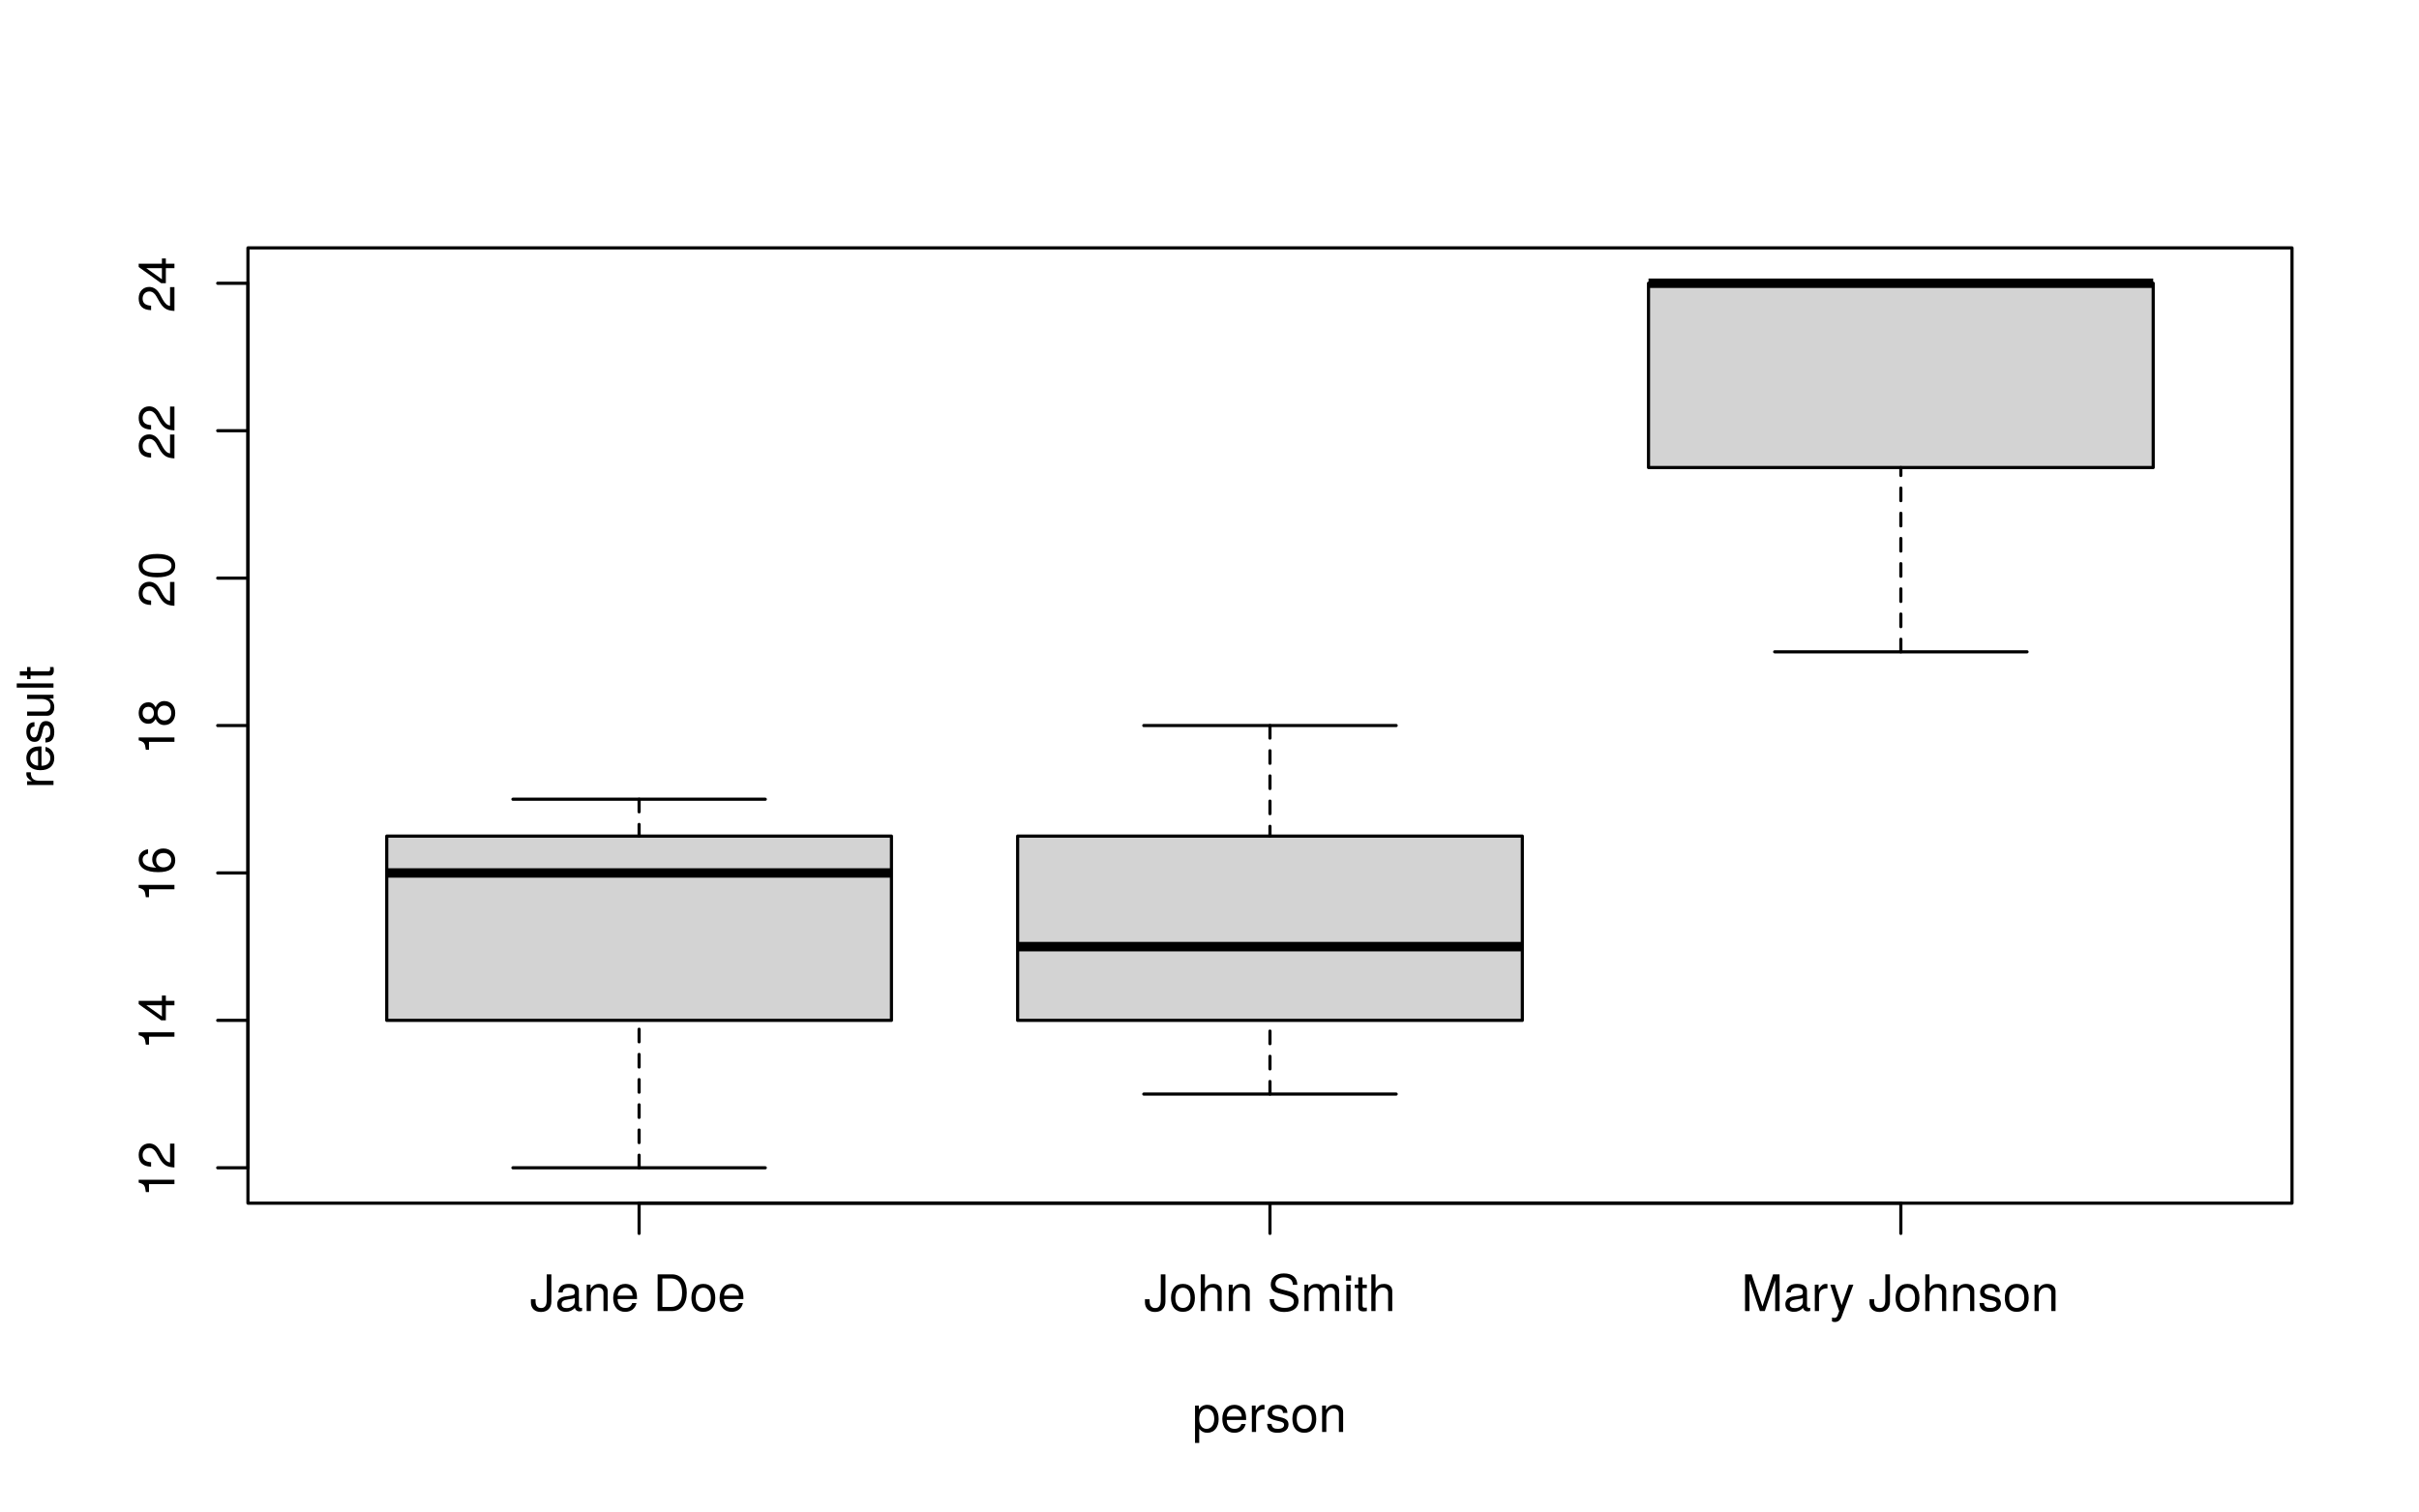
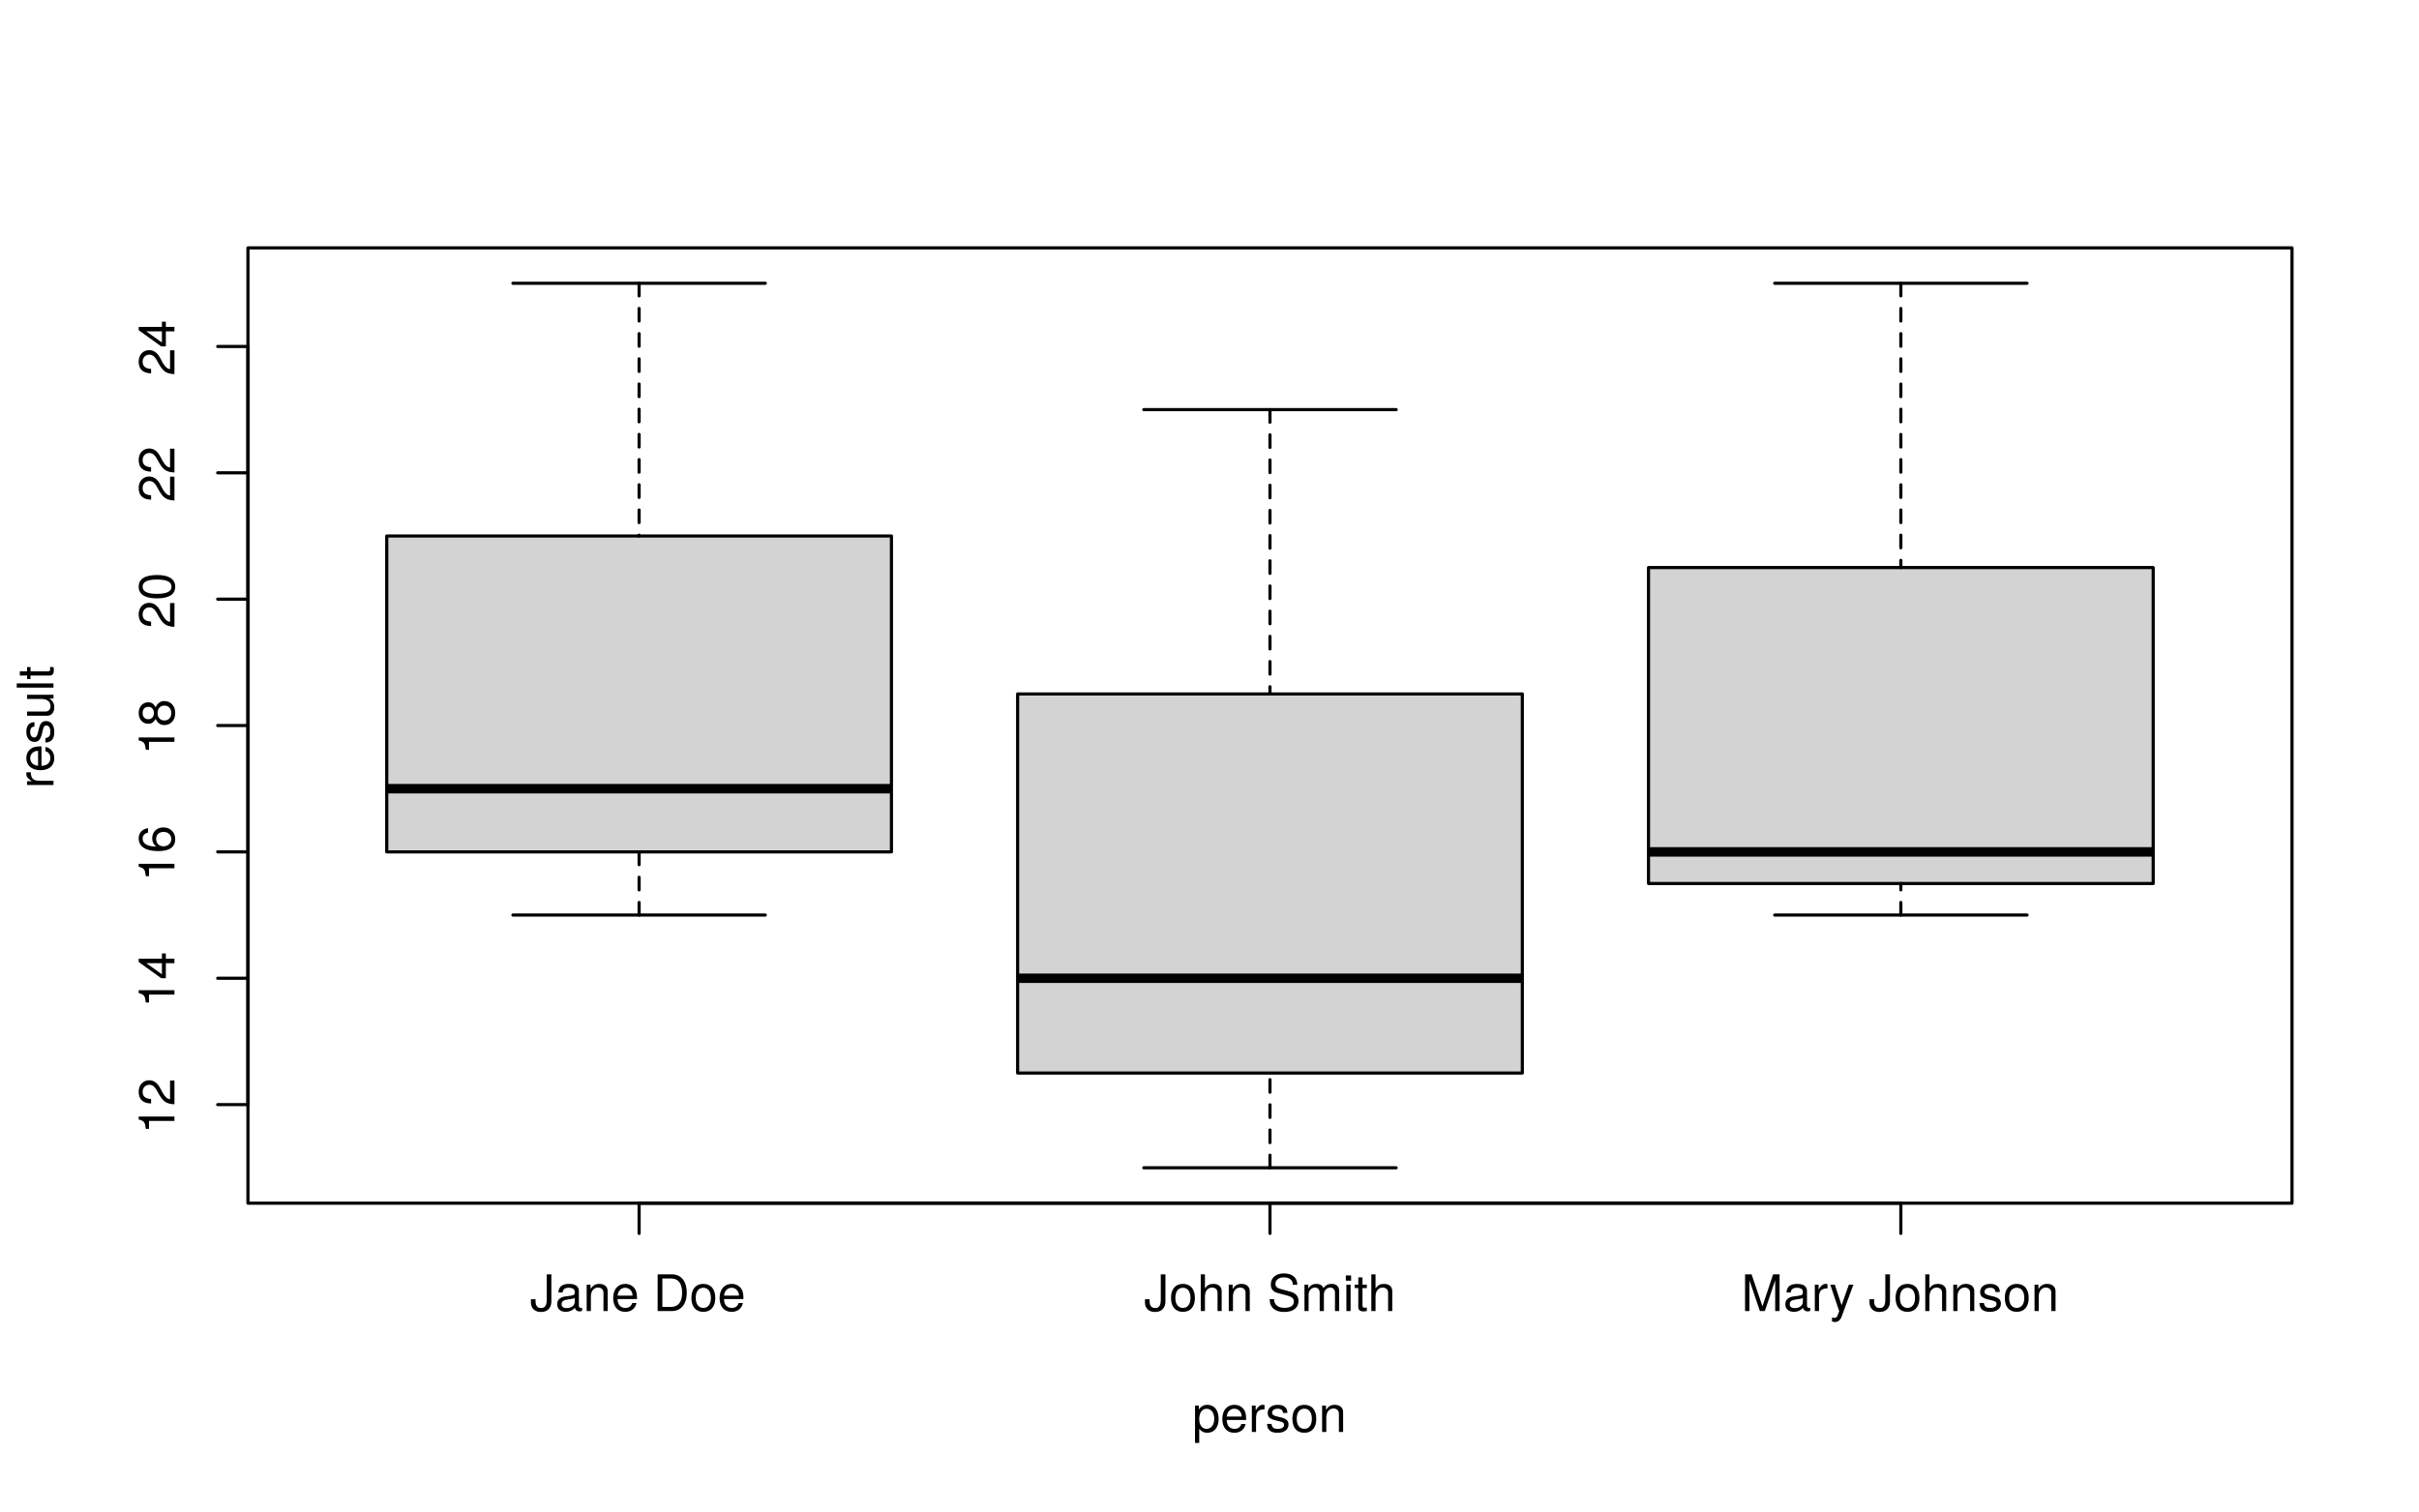
<svg xmlns="http://www.w3.org/2000/svg" xmlns:xlink="http://www.w3.org/1999/xlink" width="576pt" height="360pt" viewBox="0 0 576 360" version="1.1">
  <defs>
    <g>
      <symbol overflow="visible" id="glyph0-0">
        <path style="stroke:none;" d="" />
      </symbol>
      <symbol overflow="visible" id="glyph0-1">
        <path style="stroke:none;" d="M 5.109 -2.25 L 5.109 -8.75 L 4 -8.75 L 4 -2.656 C 4 -1.219 3.5 -0.719 2.656 -0.719 C 1.812 -0.719 1.344 -1.281 1.344 -2.297 L 1.344 -2.812 L 0.234 -2.812 L 0.234 -2.094 C 0.234 -0.688 1.109 0.219 2.641 0.219 C 4.156 0.219 5.109 -0.734 5.109 -2.25 Z M 5.109 -2.25 " />
      </symbol>
      <symbol overflow="visible" id="glyph0-2">
        <path style="stroke:none;" d="M 6.422 -0.031 L 6.422 -0.781 C 6.312 -0.75 6.266 -0.75 6.203 -0.75 C 5.859 -0.75 5.656 -0.938 5.656 -1.25 L 5.656 -4.75 C 5.656 -5.875 4.844 -6.469 3.297 -6.469 C 1.781 -6.469 0.844 -5.875 0.781 -4.422 L 1.781 -4.422 C 1.875 -5.203 2.328 -5.547 3.266 -5.547 C 4.156 -5.547 4.672 -5.203 4.672 -4.609 L 4.672 -4.344 C 4.672 -3.922 4.422 -3.75 3.625 -3.641 C 2.203 -3.469 1.984 -3.422 1.609 -3.266 C 0.875 -2.969 0.5 -2.406 0.5 -1.625 C 0.5 -0.484 1.297 0.188 2.562 0.188 C 3.375 0.188 4.156 -0.156 4.703 -0.75 C 4.812 -0.266 5.25 0.078 5.734 0.078 C 5.938 0.078 6.094 0.062 6.422 -0.031 Z M 4.672 -2.172 C 4.672 -1.266 3.75 -0.703 2.781 -0.703 C 2 -0.703 1.547 -0.969 1.547 -1.656 C 1.547 -2.312 1.984 -2.609 3.062 -2.766 C 4.109 -2.906 4.328 -2.953 4.672 -3.109 Z M 4.672 -2.172 " />
      </symbol>
      <symbol overflow="visible" id="glyph0-3">
        <path style="stroke:none;" d="M 5.844 0 L 5.844 -4.75 C 5.844 -5.797 5.062 -6.469 3.859 -6.469 C 2.922 -6.469 2.312 -6.109 1.766 -5.234 L 1.766 -6.281 L 0.844 -6.281 L 0.844 0 L 1.844 0 L 1.844 -3.469 C 1.844 -4.75 2.531 -5.594 3.547 -5.594 C 4.344 -5.594 4.844 -5.109 4.844 -4.359 L 4.844 0 Z M 5.844 0 " />
      </symbol>
      <symbol overflow="visible" id="glyph0-4">
        <path style="stroke:none;" d="M 6.156 -2.859 C 6.156 -3.766 6.078 -4.344 5.906 -4.812 C 5.5 -5.844 4.531 -6.469 3.359 -6.469 C 1.609 -6.469 0.484 -5.172 0.484 -3.109 C 0.484 -1.047 1.578 0.188 3.344 0.188 C 4.781 0.188 5.766 -0.641 6.031 -1.906 L 5.016 -1.906 C 4.734 -1.078 4.172 -0.75 3.375 -0.75 C 2.328 -0.75 1.547 -1.422 1.531 -2.859 Z M 5.094 -3.75 C 5.094 -3.75 5.094 -3.703 5.078 -3.672 L 1.547 -3.672 C 1.625 -4.781 2.344 -5.547 3.344 -5.547 C 4.328 -5.547 5.094 -4.734 5.094 -3.75 Z M 5.094 -3.75 " />
      </symbol>
      <symbol overflow="visible" id="glyph0-5">
        <path style="stroke:none;" d="" />
      </symbol>
      <symbol overflow="visible" id="glyph0-6">
        <path style="stroke:none;" d="M 8 -4.375 C 8 -7.094 6.656 -8.75 4.438 -8.75 L 1.062 -8.75 L 1.062 0 L 4.438 0 C 6.641 0 8 -1.656 8 -4.375 Z M 6.891 -4.375 C 6.891 -2.156 5.969 -0.984 4.25 -0.984 L 2.188 -0.984 L 2.188 -7.766 L 4.25 -7.766 C 5.969 -7.766 6.891 -6.594 6.891 -4.375 Z M 6.891 -4.375 " />
      </symbol>
      <symbol overflow="visible" id="glyph0-7">
        <path style="stroke:none;" d="M 6.125 -3.094 C 6.125 -5.266 5.078 -6.469 3.266 -6.469 C 1.5 -6.469 0.438 -5.25 0.438 -3.141 C 0.438 -1.031 1.484 0.188 3.281 0.188 C 5.047 0.188 6.125 -1.031 6.125 -3.094 Z M 5.078 -3.109 C 5.078 -1.625 4.375 -0.75 3.281 -0.75 C 2.156 -0.75 1.469 -1.625 1.469 -3.141 C 1.469 -4.656 2.156 -5.547 3.281 -5.547 C 4.406 -5.547 5.078 -4.672 5.078 -3.109 Z M 5.078 -3.109 " />
      </symbol>
      <symbol overflow="visible" id="glyph0-8">
        <path style="stroke:none;" d="M 5.828 0 L 5.828 -4.75 C 5.828 -5.812 5.078 -6.469 3.859 -6.469 C 2.969 -6.469 2.422 -6.188 1.844 -5.422 L 1.844 -8.75 L 0.844 -8.75 L 0.844 0 L 1.844 0 L 1.844 -3.469 C 1.844 -4.75 2.516 -5.594 3.547 -5.594 C 4.25 -5.594 4.844 -5.188 4.844 -4.359 L 4.844 0 Z M 5.828 0 " />
      </symbol>
      <symbol overflow="visible" id="glyph0-9">
        <path style="stroke:none;" d="M 7.453 -2.406 C 7.453 -3.484 6.781 -4.266 5.594 -4.594 L 3.391 -5.188 C 2.344 -5.453 1.953 -5.812 1.953 -6.484 C 1.953 -7.375 2.734 -8.031 3.906 -8.031 C 5.297 -8.031 6.094 -7.391 6.094 -6.25 L 7.156 -6.25 C 7.156 -7.969 5.969 -8.969 3.953 -8.969 C 2.031 -8.969 0.844 -7.906 0.844 -6.328 C 0.844 -5.25 1.406 -4.578 2.562 -4.281 L 4.734 -3.703 C 5.828 -3.422 6.344 -2.969 6.344 -2.297 C 6.344 -1.328 5.609 -0.766 4.109 -0.766 C 2.453 -0.766 1.625 -1.594 1.625 -2.844 L 0.578 -2.844 C 0.578 -0.781 1.969 0.219 4.031 0.219 C 6.25 0.219 7.453 -0.844 7.453 -2.406 Z M 7.453 -2.406 " />
      </symbol>
      <symbol overflow="visible" id="glyph0-10">
        <path style="stroke:none;" d="M 9.125 0 L 9.125 -4.719 C 9.125 -5.844 8.5 -6.469 7.312 -6.469 C 6.484 -6.469 5.969 -6.219 5.391 -5.516 C 5.016 -6.188 4.516 -6.469 3.703 -6.469 C 2.859 -6.469 2.297 -6.156 1.766 -5.406 L 1.766 -6.281 L 0.859 -6.281 L 0.859 0 L 1.844 0 L 1.844 -3.953 C 1.844 -4.859 2.516 -5.594 3.328 -5.594 C 4.062 -5.594 4.484 -5.141 4.484 -4.328 L 4.484 0 L 5.484 0 L 5.484 -3.953 C 5.484 -4.859 6.156 -5.594 6.969 -5.594 C 7.703 -5.594 8.125 -5.125 8.125 -4.328 L 8.125 0 Z M 9.125 0 " />
      </symbol>
      <symbol overflow="visible" id="glyph0-11">
        <path style="stroke:none;" d="M 1.844 0 L 1.844 -6.281 L 0.844 -6.281 L 0.844 0 Z M 1.969 -7.234 L 1.969 -8.484 L 0.719 -8.484 L 0.719 -7.234 Z M 1.969 -7.234 " />
      </symbol>
      <symbol overflow="visible" id="glyph0-12">
        <path style="stroke:none;" d="M 3.047 0 L 3.047 -0.844 C 2.922 -0.797 2.766 -0.797 2.562 -0.797 C 2.141 -0.797 2.016 -0.906 2.016 -1.359 L 2.016 -5.469 L 3.047 -5.469 L 3.047 -6.281 L 2.016 -6.281 L 2.016 -8.016 L 1.016 -8.016 L 1.016 -6.281 L 0.172 -6.281 L 0.172 -5.469 L 1.016 -5.469 L 1.016 -0.906 C 1.016 -0.281 1.453 0.078 2.234 0.078 C 2.469 0.078 2.719 0.062 3.047 0 Z M 3.047 0 " />
      </symbol>
      <symbol overflow="visible" id="glyph0-13">
        <path style="stroke:none;" d="M 9.125 0 L 9.125 -8.75 L 7.578 -8.75 L 5.047 -1.125 L 2.453 -8.75 L 0.906 -8.75 L 0.906 0 L 1.953 0 L 1.953 -7.328 L 4.438 0 L 5.609 0 L 8.078 -7.328 L 8.078 0 Z M 9.125 0 " />
      </symbol>
      <symbol overflow="visible" id="glyph0-14">
        <path style="stroke:none;" d="M 3.859 -5.406 L 3.859 -6.438 C 3.688 -6.453 3.594 -6.469 3.469 -6.469 C 2.812 -6.469 2.328 -6.078 1.75 -5.141 L 1.75 -6.281 L 0.844 -6.281 L 0.844 0 L 1.844 0 L 1.844 -3.266 C 1.844 -4.688 2.297 -5.391 3.859 -5.406 Z M 3.859 -5.406 " />
      </symbol>
      <symbol overflow="visible" id="glyph0-15">
        <path style="stroke:none;" d="M 5.734 -6.281 L 4.656 -6.281 L 2.922 -1.391 L 1.312 -6.281 L 0.234 -6.281 L 2.359 0.031 L 1.984 1.016 C 1.812 1.469 1.609 1.625 1.172 1.625 C 1.031 1.625 0.859 1.609 0.641 1.562 L 0.641 2.453 C 0.859 2.562 1.062 2.609 1.312 2.609 C 2.031 2.609 2.609 2.219 2.938 1.312 Z M 5.734 -6.281 " />
      </symbol>
      <symbol overflow="visible" id="glyph0-16">
        <path style="stroke:none;" d="M 5.516 -1.766 C 5.516 -2.703 4.984 -3.172 3.734 -3.469 L 2.766 -3.703 C 1.953 -3.891 1.609 -4.156 1.609 -4.594 C 1.609 -5.172 2.125 -5.547 2.938 -5.547 C 3.75 -5.547 4.172 -5.203 4.203 -4.531 L 5.25 -4.531 C 5.25 -5.766 4.422 -6.469 2.969 -6.469 C 1.516 -6.469 0.562 -5.719 0.562 -4.547 C 0.562 -3.562 1.062 -3.094 2.562 -2.734 L 3.484 -2.516 C 4.188 -2.344 4.469 -2.141 4.469 -1.688 C 4.469 -1.094 3.875 -0.75 3 -0.75 C 2.094 -0.75 1.594 -0.953 1.469 -1.922 L 0.406 -1.922 C 0.453 -0.469 1.266 0.188 2.922 0.188 C 4.5 0.188 5.516 -0.547 5.516 -1.766 Z M 5.516 -1.766 " />
      </symbol>
      <symbol overflow="visible" id="glyph0-17">
        <path style="stroke:none;" d="M 6.281 -3.078 C 6.281 -5.203 5.25 -6.469 3.578 -6.469 C 2.719 -6.469 2.047 -6.078 1.578 -5.344 L 1.578 -6.281 L 0.656 -6.281 L 0.656 2.609 L 1.656 2.609 L 1.656 -0.75 C 2.188 -0.109 2.766 0.188 3.594 0.188 C 5.203 0.188 6.281 -1.078 6.281 -3.078 Z M 5.234 -3.109 C 5.234 -1.688 4.5 -0.75 3.406 -0.75 C 2.359 -0.75 1.656 -1.625 1.656 -3.094 C 1.656 -4.578 2.359 -5.531 3.406 -5.531 C 4.516 -5.531 5.234 -4.609 5.234 -3.109 Z M 5.234 -3.109 " />
      </symbol>
      <symbol overflow="visible" id="glyph1-0">
        <path style="stroke:none;" d="" />
      </symbol>
      <symbol overflow="visible" id="glyph1-1">
        <path style="stroke:none;" d="M 0 -4.156 L -8.516 -4.156 L -8.516 -3.469 C -7.203 -3.094 -7.016 -2.859 -6.812 -1.219 L -6.062 -1.219 L -6.062 -3.109 L 0 -3.109 Z M 0 -4.156 " />
      </symbol>
      <symbol overflow="visible" id="glyph1-2">
        <path style="stroke:none;" d="M -6.016 -6.125 C -7.453 -6.125 -8.516 -5.016 -8.516 -3.406 C -8.516 -1.672 -7.625 -0.656 -5.562 -0.594 L -5.562 -1.656 C -6.984 -1.734 -7.578 -2.328 -7.578 -3.375 C -7.578 -4.328 -6.906 -5.047 -5.984 -5.047 C -5.312 -5.047 -4.734 -4.656 -4.312 -3.906 L -3.688 -2.797 C -2.672 -1.016 -1.875 -0.5 0 -0.406 L 0 -6.078 L -1.047 -6.078 L -1.047 -1.594 C -1.734 -1.703 -2.188 -2.094 -2.797 -3.125 L -3.438 -4.328 C -4.078 -5.516 -4.969 -6.125 -6.016 -6.125 Z M -6.016 -6.125 " />
      </symbol>
      <symbol overflow="visible" id="glyph1-3">
        <path style="stroke:none;" d="M -2.047 -6.234 L -2.984 -6.234 L -2.984 -4.984 L -8.516 -4.984 L -8.516 -4.203 L -3.156 -0.344 L -2.047 -0.344 L -2.047 -3.922 L 0 -3.922 L 0 -4.984 L -2.047 -4.984 Z M -2.984 -3.922 L -2.984 -1.266 L -6.703 -3.922 Z M -2.984 -3.922 " />
      </symbol>
      <symbol overflow="visible" id="glyph1-4">
        <path style="stroke:none;" d="M -2.641 -6.156 C -4.219 -6.156 -5.297 -5.078 -5.297 -3.547 C -5.297 -2.719 -4.969 -2.047 -4.344 -1.594 C -6.422 -1.609 -7.578 -2.281 -7.578 -3.484 C -7.578 -4.234 -7.109 -4.75 -6.281 -4.922 L -6.281 -5.969 C -7.688 -5.766 -8.516 -4.859 -8.516 -3.562 C -8.516 -1.578 -6.844 -0.516 -3.875 -0.516 C -1.219 -0.516 0.188 -1.422 0.188 -3.375 C 0.188 -4.984 -0.969 -6.156 -2.641 -6.156 Z M -2.562 -5.078 C -1.484 -5.078 -0.75 -4.359 -0.75 -3.391 C -0.75 -2.406 -1.531 -1.656 -2.609 -1.656 C -3.672 -1.656 -4.359 -2.375 -4.359 -3.422 C -4.359 -4.438 -3.703 -5.078 -2.562 -5.078 Z M -2.562 -5.078 " />
      </symbol>
      <symbol overflow="visible" id="glyph1-5">
        <path style="stroke:none;" d="M -2.406 -6.156 C -3.344 -6.156 -4.016 -5.672 -4.469 -4.688 C -5 -5.562 -5.438 -5.859 -6.234 -5.859 C -7.578 -5.859 -8.516 -4.812 -8.516 -3.297 C -8.516 -1.797 -7.578 -0.75 -6.234 -0.75 C -5.453 -0.75 -5.016 -1.031 -4.469 -1.891 C -4.016 -0.922 -3.344 -0.438 -2.406 -0.438 C -0.859 -0.438 0.188 -1.625 0.188 -3.297 C 0.188 -4.984 -0.859 -6.156 -2.406 -6.156 Z M -6.219 -4.781 C -5.422 -4.781 -4.891 -4.188 -4.891 -3.297 C -4.891 -2.406 -5.422 -1.828 -6.234 -1.828 C -7.047 -1.828 -7.578 -2.406 -7.578 -3.297 C -7.578 -4.203 -7.047 -4.781 -6.219 -4.781 Z M -2.391 -5.078 C -1.375 -5.078 -0.75 -4.359 -0.75 -3.281 C -0.75 -2.25 -1.391 -1.531 -2.391 -1.531 C -3.391 -1.531 -4.016 -2.25 -4.016 -3.297 C -4.016 -4.359 -3.391 -5.078 -2.391 -5.078 Z M -2.391 -5.078 " />
      </symbol>
      <symbol overflow="visible" id="glyph1-6">
        <path style="stroke:none;" d="M -4.094 -6.078 C -7.047 -6.078 -8.516 -5.141 -8.516 -3.297 C -8.516 -1.469 -7.016 -0.516 -4.156 -0.516 C -1.297 -0.516 0.188 -1.469 0.188 -3.297 C 0.188 -5.094 -1.297 -6.078 -4.094 -6.078 Z M -4.188 -5 C -1.781 -5 -0.703 -4.453 -0.703 -3.281 C -0.703 -2.156 -1.828 -1.594 -4.156 -1.594 C -6.484 -1.594 -7.578 -2.156 -7.578 -3.297 C -7.578 -4.438 -6.469 -5 -4.188 -5 Z M -4.188 -5 " />
      </symbol>
      <symbol overflow="visible" id="glyph1-7">
        <path style="stroke:none;" d="M -5.406 -3.859 L -6.438 -3.859 C -6.453 -3.688 -6.469 -3.594 -6.469 -3.469 C -6.469 -2.812 -6.078 -2.328 -5.141 -1.75 L -6.281 -1.75 L -6.281 -0.844 L 0 -0.844 L 0 -1.844 L -3.266 -1.844 C -4.688 -1.844 -5.391 -2.297 -5.406 -3.859 Z M -5.406 -3.859 " />
      </symbol>
      <symbol overflow="visible" id="glyph1-8">
        <path style="stroke:none;" d="M -2.859 -6.156 C -3.766 -6.156 -4.344 -6.078 -4.812 -5.906 C -5.844 -5.5 -6.469 -4.531 -6.469 -3.359 C -6.469 -1.609 -5.172 -0.484 -3.109 -0.484 C -1.047 -0.484 0.188 -1.578 0.188 -3.344 C 0.188 -4.781 -0.641 -5.766 -1.906 -6.031 L -1.906 -5.016 C -1.078 -4.734 -0.75 -4.172 -0.75 -3.375 C -0.75 -2.328 -1.422 -1.547 -2.859 -1.531 Z M -3.75 -5.094 C -3.75 -5.094 -3.703 -5.094 -3.672 -5.078 L -3.672 -1.547 C -4.781 -1.625 -5.547 -2.344 -5.547 -3.344 C -5.547 -4.328 -4.734 -5.094 -3.75 -5.094 Z M -3.75 -5.094 " />
      </symbol>
      <symbol overflow="visible" id="glyph1-9">
        <path style="stroke:none;" d="M -1.766 -5.516 C -2.703 -5.516 -3.172 -4.984 -3.469 -3.734 L -3.703 -2.766 C -3.891 -1.953 -4.156 -1.609 -4.594 -1.609 C -5.172 -1.609 -5.547 -2.125 -5.547 -2.938 C -5.547 -3.75 -5.203 -4.172 -4.531 -4.203 L -4.531 -5.25 C -5.766 -5.25 -6.469 -4.422 -6.469 -2.969 C -6.469 -1.516 -5.719 -0.562 -4.547 -0.562 C -3.562 -0.562 -3.094 -1.062 -2.734 -2.562 L -2.516 -3.484 C -2.344 -4.188 -2.141 -4.469 -1.688 -4.469 C -1.094 -4.469 -0.75 -3.875 -0.75 -3 C -0.75 -2.094 -0.953 -1.594 -1.922 -1.469 L -1.922 -0.406 C -0.469 -0.453 0.188 -1.266 0.188 -2.922 C 0.188 -4.5 -0.547 -5.516 -1.766 -5.516 Z M -1.766 -5.516 " />
      </symbol>
      <symbol overflow="visible" id="glyph1-10">
        <path style="stroke:none;" d="M 0 -5.781 L -6.281 -5.781 L -6.281 -4.781 L -2.812 -4.781 C -1.531 -4.781 -0.703 -4.109 -0.703 -3.078 C -0.703 -2.281 -1.172 -1.781 -1.938 -1.781 L -6.281 -1.781 L -6.281 -0.781 L -1.531 -0.781 C -0.484 -0.781 0.188 -1.562 0.188 -2.781 C 0.188 -3.703 -0.141 -4.297 -0.969 -4.891 L 0 -4.891 Z M 0 -5.781 " />
      </symbol>
      <symbol overflow="visible" id="glyph1-11">
        <path style="stroke:none;" d="M 0 -1.812 L -8.75 -1.812 L -8.75 -0.812 L 0 -0.812 Z M 0 -1.812 " />
      </symbol>
      <symbol overflow="visible" id="glyph1-12">
        <path style="stroke:none;" d="M 0 -3.047 L -0.844 -3.047 C -0.797 -2.922 -0.797 -2.766 -0.797 -2.562 C -0.797 -2.141 -0.906 -2.016 -1.359 -2.016 L -5.469 -2.016 L -5.469 -3.047 L -6.281 -3.047 L -6.281 -2.016 L -8.016 -2.016 L -8.016 -1.016 L -6.281 -1.016 L -6.281 -0.172 L -5.469 -0.172 L -5.469 -1.016 L -0.906 -1.016 C -0.281 -1.016 0.078 -1.453 0.078 -2.234 C 0.078 -2.469 0.062 -2.719 0 -3.047 Z M 0 -3.047 " />
      </symbol>
    </g>
  </defs>
-   <g id="surface86">
+   <g id="surface91">
    <rect x="0" y="0" width="576" height="360" style="fill:rgb(100%,100%,100%);fill-opacity:1;stroke:none;" />
-     <path style=" stroke:none;fill-rule:nonzero;fill:rgb(82.745%,82.745%,82.745%);fill-opacity:1;" d="M 92.09 243.023 L 212.266 243.023 L 212.266 199.133 L 92.09 199.133 Z M 92.09 243.023 " />
-     <path style="fill:none;stroke-width:2.25;stroke-linecap:butt;stroke-linejoin:round;stroke:rgb(0%,0%,0%);stroke-opacity:1;stroke-miterlimit:10;" d="M 92.09 207.91 L 212.266 207.91 " />
-     <path style="fill:none;stroke-width:0.75;stroke-linecap:round;stroke-linejoin:round;stroke:rgb(0%,0%,0%);stroke-opacity:1;stroke-dasharray:3,3;stroke-miterlimit:10;" d="M 152.18 278.133 L 152.18 243.023 " />
-     <path style="fill:none;stroke-width:0.75;stroke-linecap:round;stroke-linejoin:round;stroke:rgb(0%,0%,0%);stroke-opacity:1;stroke-dasharray:3,3;stroke-miterlimit:10;" d="M 152.18 190.355 L 152.18 199.133 " />
-     <path style="fill:none;stroke-width:0.75;stroke-linecap:round;stroke-linejoin:round;stroke:rgb(0%,0%,0%);stroke-opacity:1;stroke-miterlimit:10;" d="M 122.133 278.133 L 182.223 278.133 " />
-     <path style="fill:none;stroke-width:0.75;stroke-linecap:round;stroke-linejoin:round;stroke:rgb(0%,0%,0%);stroke-opacity:1;stroke-miterlimit:10;" d="M 122.133 190.355 L 182.223 190.355 " />
-     <path style="fill:none;stroke-width:0.75;stroke-linecap:round;stroke-linejoin:round;stroke:rgb(0%,0%,0%);stroke-opacity:1;stroke-miterlimit:10;" d="M 92.09 243.023 L 212.266 243.023 L 212.266 199.133 L 92.09 199.133 Z M 92.09 243.023 " />
-     <path style=" stroke:none;fill-rule:nonzero;fill:rgb(82.745%,82.745%,82.745%);fill-opacity:1;" d="M 242.312 243.023 L 362.488 243.023 L 362.488 199.133 L 242.312 199.133 Z M 242.312 243.023 " />
-     <path style="fill:none;stroke-width:2.25;stroke-linecap:butt;stroke-linejoin:round;stroke:rgb(0%,0%,0%);stroke-opacity:1;stroke-miterlimit:10;" d="M 242.312 225.465 L 362.488 225.465 " />
-     <path style="fill:none;stroke-width:0.75;stroke-linecap:round;stroke-linejoin:round;stroke:rgb(0%,0%,0%);stroke-opacity:1;stroke-dasharray:3,3;stroke-miterlimit:10;" d="M 302.398 260.578 L 302.398 243.023 " />
-     <path style="fill:none;stroke-width:0.75;stroke-linecap:round;stroke-linejoin:round;stroke:rgb(0%,0%,0%);stroke-opacity:1;stroke-dasharray:3,3;stroke-miterlimit:10;" d="M 302.398 172.801 L 302.398 199.133 " />
-     <path style="fill:none;stroke-width:0.75;stroke-linecap:round;stroke-linejoin:round;stroke:rgb(0%,0%,0%);stroke-opacity:1;stroke-miterlimit:10;" d="M 272.355 260.578 L 332.445 260.578 " />
-     <path style="fill:none;stroke-width:0.75;stroke-linecap:round;stroke-linejoin:round;stroke:rgb(0%,0%,0%);stroke-opacity:1;stroke-miterlimit:10;" d="M 272.355 172.801 L 332.445 172.801 " />
-     <path style="fill:none;stroke-width:0.75;stroke-linecap:round;stroke-linejoin:round;stroke:rgb(0%,0%,0%);stroke-opacity:1;stroke-miterlimit:10;" d="M 242.312 243.023 L 362.488 243.023 L 362.488 199.133 L 242.312 199.133 Z M 242.312 243.023 " />
-     <path style=" stroke:none;fill-rule:nonzero;fill:rgb(82.745%,82.745%,82.745%);fill-opacity:1;" d="M 392.535 111.355 L 512.711 111.355 L 512.711 67.465 L 392.535 67.465 Z M 392.535 111.355 " />
-     <path style="fill:none;stroke-width:2.25;stroke-linecap:butt;stroke-linejoin:round;stroke:rgb(0%,0%,0%);stroke-opacity:1;stroke-miterlimit:10;" d="M 392.535 67.465 L 512.711 67.465 " />
-     <path style="fill:none;stroke-width:0.75;stroke-linecap:round;stroke-linejoin:round;stroke:rgb(0%,0%,0%);stroke-opacity:1;stroke-dasharray:3,3;stroke-miterlimit:10;" d="M 452.621 155.246 L 452.621 111.355 " />
-     <path style="fill:none;stroke-width:0.75;stroke-linecap:round;stroke-linejoin:round;stroke:rgb(0%,0%,0%);stroke-opacity:1;stroke-dasharray:3,3;stroke-miterlimit:10;" d="M 452.621 67.465 L 452.621 67.465 " />
-     <path style="fill:none;stroke-width:0.75;stroke-linecap:round;stroke-linejoin:round;stroke:rgb(0%,0%,0%);stroke-opacity:1;stroke-miterlimit:10;" d="M 422.578 155.246 L 482.668 155.246 " />
+     <path style=" stroke:none;fill-rule:nonzero;fill:rgb(82.745%,82.745%,82.745%);fill-opacity:1;" d="M 92.09 202.895 L 212.266 202.895 L 212.266 127.656 L 92.09 127.656 Z M 92.09 202.895 " />
+     <path style="fill:none;stroke-width:2.25;stroke-linecap:butt;stroke-linejoin:round;stroke:rgb(0%,0%,0%);stroke-opacity:1;stroke-miterlimit:10;" d="M 92.09 187.848 L 212.266 187.848 " />
+     <path style="fill:none;stroke-width:0.75;stroke-linecap:round;stroke-linejoin:round;stroke:rgb(0%,0%,0%);stroke-opacity:1;stroke-dasharray:3,3;stroke-miterlimit:10;" d="M 152.18 217.941 L 152.18 202.895 " />
+     <path style="fill:none;stroke-width:0.75;stroke-linecap:round;stroke-linejoin:round;stroke:rgb(0%,0%,0%);stroke-opacity:1;stroke-dasharray:3,3;stroke-miterlimit:10;" d="M 152.18 67.465 L 152.18 127.656 " />
+     <path style="fill:none;stroke-width:0.75;stroke-linecap:round;stroke-linejoin:round;stroke:rgb(0%,0%,0%);stroke-opacity:1;stroke-miterlimit:10;" d="M 122.133 217.941 L 182.223 217.941 " />
+     <path style="fill:none;stroke-width:0.75;stroke-linecap:round;stroke-linejoin:round;stroke:rgb(0%,0%,0%);stroke-opacity:1;stroke-miterlimit:10;" d="M 122.133 67.465 L 182.223 67.465 " />
+     <path style="fill:none;stroke-width:0.75;stroke-linecap:round;stroke-linejoin:round;stroke:rgb(0%,0%,0%);stroke-opacity:1;stroke-miterlimit:10;" d="M 92.09 202.895 L 212.266 202.895 L 212.266 127.656 L 92.09 127.656 Z M 92.09 202.895 " />
+     <path style=" stroke:none;fill-rule:nonzero;fill:rgb(82.745%,82.745%,82.745%);fill-opacity:1;" d="M 242.312 255.562 L 362.488 255.562 L 362.488 165.277 L 242.312 165.277 Z M 242.312 255.562 " />
+     <path style="fill:none;stroke-width:2.25;stroke-linecap:butt;stroke-linejoin:round;stroke:rgb(0%,0%,0%);stroke-opacity:1;stroke-miterlimit:10;" d="M 242.312 232.992 L 362.488 232.992 " />
+     <path style="fill:none;stroke-width:0.75;stroke-linecap:round;stroke-linejoin:round;stroke:rgb(0%,0%,0%);stroke-opacity:1;stroke-dasharray:3,3;stroke-miterlimit:10;" d="M 302.398 278.133 L 302.398 255.562 " />
+     <path style="fill:none;stroke-width:0.75;stroke-linecap:round;stroke-linejoin:round;stroke:rgb(0%,0%,0%);stroke-opacity:1;stroke-dasharray:3,3;stroke-miterlimit:10;" d="M 302.398 97.562 L 302.398 165.277 " />
+     <path style="fill:none;stroke-width:0.75;stroke-linecap:round;stroke-linejoin:round;stroke:rgb(0%,0%,0%);stroke-opacity:1;stroke-miterlimit:10;" d="M 272.355 278.133 L 332.445 278.133 " />
+     <path style="fill:none;stroke-width:0.75;stroke-linecap:round;stroke-linejoin:round;stroke:rgb(0%,0%,0%);stroke-opacity:1;stroke-miterlimit:10;" d="M 272.355 97.562 L 332.445 97.562 " />
+     <path style="fill:none;stroke-width:0.75;stroke-linecap:round;stroke-linejoin:round;stroke:rgb(0%,0%,0%);stroke-opacity:1;stroke-miterlimit:10;" d="M 242.312 255.562 L 362.488 255.562 L 362.488 165.277 L 242.312 165.277 Z M 242.312 255.562 " />
+     <path style=" stroke:none;fill-rule:nonzero;fill:rgb(82.745%,82.745%,82.745%);fill-opacity:1;" d="M 392.535 210.418 L 512.711 210.418 L 512.711 135.18 L 392.535 135.18 Z M 392.535 210.418 " />
+     <path style="fill:none;stroke-width:2.25;stroke-linecap:butt;stroke-linejoin:round;stroke:rgb(0%,0%,0%);stroke-opacity:1;stroke-miterlimit:10;" d="M 392.535 202.895 L 512.711 202.895 " />
+     <path style="fill:none;stroke-width:0.75;stroke-linecap:round;stroke-linejoin:round;stroke:rgb(0%,0%,0%);stroke-opacity:1;stroke-dasharray:3,3;stroke-miterlimit:10;" d="M 452.621 217.941 L 452.621 210.418 " />
+     <path style="fill:none;stroke-width:0.75;stroke-linecap:round;stroke-linejoin:round;stroke:rgb(0%,0%,0%);stroke-opacity:1;stroke-dasharray:3,3;stroke-miterlimit:10;" d="M 452.621 67.465 L 452.621 135.18 " />
+     <path style="fill:none;stroke-width:0.75;stroke-linecap:round;stroke-linejoin:round;stroke:rgb(0%,0%,0%);stroke-opacity:1;stroke-miterlimit:10;" d="M 422.578 217.941 L 482.668 217.941 " />
    <path style="fill:none;stroke-width:0.75;stroke-linecap:round;stroke-linejoin:round;stroke:rgb(0%,0%,0%);stroke-opacity:1;stroke-miterlimit:10;" d="M 422.578 67.465 L 482.668 67.465 " />
-     <path style="fill:none;stroke-width:0.75;stroke-linecap:round;stroke-linejoin:round;stroke:rgb(0%,0%,0%);stroke-opacity:1;stroke-miterlimit:10;" d="M 392.535 111.355 L 512.711 111.355 L 512.711 67.465 L 392.535 67.465 Z M 392.535 111.355 " />
+     <path style="fill:none;stroke-width:0.75;stroke-linecap:round;stroke-linejoin:round;stroke:rgb(0%,0%,0%);stroke-opacity:1;stroke-miterlimit:10;" d="M 392.535 210.418 L 512.711 210.418 L 512.711 135.18 L 392.535 135.18 Z M 392.535 210.418 " />
    <path style="fill:none;stroke-width:0.75;stroke-linecap:round;stroke-linejoin:round;stroke:rgb(0%,0%,0%);stroke-opacity:1;stroke-miterlimit:10;" d="M 152.18 286.559 L 452.621 286.559 " />
    <path style="fill:none;stroke-width:0.75;stroke-linecap:round;stroke-linejoin:round;stroke:rgb(0%,0%,0%);stroke-opacity:1;stroke-miterlimit:10;" d="M 152.18 286.559 L 152.18 293.762 " />
    <path style="fill:none;stroke-width:0.75;stroke-linecap:round;stroke-linejoin:round;stroke:rgb(0%,0%,0%);stroke-opacity:1;stroke-miterlimit:10;" d="M 302.398 286.559 L 302.398 293.762 " />
    <path style="fill:none;stroke-width:0.75;stroke-linecap:round;stroke-linejoin:round;stroke:rgb(0%,0%,0%);stroke-opacity:1;stroke-miterlimit:10;" d="M 452.621 286.559 L 452.621 293.762 " />
    <g style="fill:rgb(0%,0%,0%);fill-opacity:1;">
      <use xlink:href="#glyph0-1" x="126.18" y="312.257" />
      <use xlink:href="#glyph0-2" x="132.18" y="312.257" />
      <use xlink:href="#glyph0-3" x="138.852" y="312.257" />
      <use xlink:href="#glyph0-4" x="145.523" y="312.257" />
      <use xlink:href="#glyph0-5" x="152.195" y="312.257" />
      <use xlink:href="#glyph0-6" x="155.531" y="312.257" />
      <use xlink:href="#glyph0-7" x="164.195" y="312.257" />
      <use xlink:href="#glyph0-4" x="170.867" y="312.257" />
    </g>
    <g style="fill:rgb(0%,0%,0%);fill-opacity:1;">
      <use xlink:href="#glyph0-1" x="272.398" y="312.257" />
      <use xlink:href="#glyph0-7" x="278.398" y="312.257" />
      <use xlink:href="#glyph0-8" x="285.07" y="312.257" />
      <use xlink:href="#glyph0-3" x="291.742" y="312.257" />
      <use xlink:href="#glyph0-5" x="298.414" y="312.257" />
      <use xlink:href="#glyph0-9" x="301.75" y="312.257" />
      <use xlink:href="#glyph0-10" x="309.754" y="312.257" />
      <use xlink:href="#glyph0-11" x="319.75" y="312.257" />
      <use xlink:href="#glyph0-12" x="322.414" y="312.257" />
      <use xlink:href="#glyph0-8" x="325.69" y="312.257" />
    </g>
    <g style="fill:rgb(0%,0%,0%);fill-opacity:1;">
      <use xlink:href="#glyph0-13" x="414.621" y="312.257" />
      <use xlink:href="#glyph0-2" x="424.617" y="312.257" />
      <use xlink:href="#glyph0-14" x="431.289" y="312.257" />
      <use xlink:href="#glyph0-15" x="435.585" y="312.257" />
      <use xlink:href="#glyph0-5" x="441.585" y="312.257" />
      <use xlink:href="#glyph0-1" x="444.921" y="312.257" />
      <use xlink:href="#glyph0-7" x="450.921" y="312.257" />
      <use xlink:href="#glyph0-8" x="457.593" y="312.257" />
      <use xlink:href="#glyph0-3" x="464.265" y="312.257" />
      <use xlink:href="#glyph0-16" x="470.937" y="312.257" />
      <use xlink:href="#glyph0-7" x="476.937" y="312.257" />
      <use xlink:href="#glyph0-3" x="483.608" y="312.257" />
    </g>
-     <path style="fill:none;stroke-width:0.75;stroke-linecap:round;stroke-linejoin:round;stroke:rgb(0%,0%,0%);stroke-opacity:1;stroke-miterlimit:10;" d="M 59.039 278.133 L 59.039 67.465 " />
-     <path style="fill:none;stroke-width:0.75;stroke-linecap:round;stroke-linejoin:round;stroke:rgb(0%,0%,0%);stroke-opacity:1;stroke-miterlimit:10;" d="M 59.039 278.133 L 51.84 278.133 " />
-     <path style="fill:none;stroke-width:0.75;stroke-linecap:round;stroke-linejoin:round;stroke:rgb(0%,0%,0%);stroke-opacity:1;stroke-miterlimit:10;" d="M 59.039 243.023 L 51.84 243.023 " />
-     <path style="fill:none;stroke-width:0.75;stroke-linecap:round;stroke-linejoin:round;stroke:rgb(0%,0%,0%);stroke-opacity:1;stroke-miterlimit:10;" d="M 59.039 207.91 L 51.84 207.91 " />
+     <path style="fill:none;stroke-width:0.75;stroke-linecap:round;stroke-linejoin:round;stroke:rgb(0%,0%,0%);stroke-opacity:1;stroke-miterlimit:10;" d="M 59.039 263.086 L 59.039 82.516 " />
+     <path style="fill:none;stroke-width:0.75;stroke-linecap:round;stroke-linejoin:round;stroke:rgb(0%,0%,0%);stroke-opacity:1;stroke-miterlimit:10;" d="M 59.039 263.086 L 51.84 263.086 " />
+     <path style="fill:none;stroke-width:0.75;stroke-linecap:round;stroke-linejoin:round;stroke:rgb(0%,0%,0%);stroke-opacity:1;stroke-miterlimit:10;" d="M 59.039 232.992 L 51.84 232.992 " />
+     <path style="fill:none;stroke-width:0.75;stroke-linecap:round;stroke-linejoin:round;stroke:rgb(0%,0%,0%);stroke-opacity:1;stroke-miterlimit:10;" d="M 59.039 202.895 L 51.84 202.895 " />
    <path style="fill:none;stroke-width:0.75;stroke-linecap:round;stroke-linejoin:round;stroke:rgb(0%,0%,0%);stroke-opacity:1;stroke-miterlimit:10;" d="M 59.039 172.801 L 51.84 172.801 " />
-     <path style="fill:none;stroke-width:0.75;stroke-linecap:round;stroke-linejoin:round;stroke:rgb(0%,0%,0%);stroke-opacity:1;stroke-miterlimit:10;" d="M 59.039 137.688 L 51.84 137.688 " />
-     <path style="fill:none;stroke-width:0.75;stroke-linecap:round;stroke-linejoin:round;stroke:rgb(0%,0%,0%);stroke-opacity:1;stroke-miterlimit:10;" d="M 59.039 102.578 L 51.84 102.578 " />
-     <path style="fill:none;stroke-width:0.75;stroke-linecap:round;stroke-linejoin:round;stroke:rgb(0%,0%,0%);stroke-opacity:1;stroke-miterlimit:10;" d="M 59.039 67.465 L 51.84 67.465 " />
-     <g style="fill:rgb(0%,0%,0%);fill-opacity:1;">
-       <use xlink:href="#glyph1-1" x="41.538" y="285.133" />
-       <use xlink:href="#glyph1-2" x="41.538" y="278.461" />
-     </g>
-     <g style="fill:rgb(0%,0%,0%);fill-opacity:1;">
-       <use xlink:href="#glyph1-1" x="41.538" y="250.023" />
-       <use xlink:href="#glyph1-3" x="41.538" y="243.352" />
-     </g>
-     <g style="fill:rgb(0%,0%,0%);fill-opacity:1;">
-       <use xlink:href="#glyph1-1" x="41.538" y="214.91" />
-       <use xlink:href="#glyph1-4" x="41.538" y="208.238" />
+     <path style="fill:none;stroke-width:0.75;stroke-linecap:round;stroke-linejoin:round;stroke:rgb(0%,0%,0%);stroke-opacity:1;stroke-miterlimit:10;" d="M 59.039 142.703 L 51.84 142.703 " />
+     <path style="fill:none;stroke-width:0.75;stroke-linecap:round;stroke-linejoin:round;stroke:rgb(0%,0%,0%);stroke-opacity:1;stroke-miterlimit:10;" d="M 59.039 112.609 L 51.84 112.609 " />
+     <path style="fill:none;stroke-width:0.75;stroke-linecap:round;stroke-linejoin:round;stroke:rgb(0%,0%,0%);stroke-opacity:1;stroke-miterlimit:10;" d="M 59.039 82.516 L 51.84 82.516 " />
+     <g style="fill:rgb(0%,0%,0%);fill-opacity:1;">
+       <use xlink:href="#glyph1-1" x="41.538" y="270.086" />
+       <use xlink:href="#glyph1-2" x="41.538" y="263.414" />
+     </g>
+     <g style="fill:rgb(0%,0%,0%);fill-opacity:1;">
+       <use xlink:href="#glyph1-1" x="41.538" y="239.992" />
+       <use xlink:href="#glyph1-3" x="41.538" y="233.32" />
+     </g>
+     <g style="fill:rgb(0%,0%,0%);fill-opacity:1;">
+       <use xlink:href="#glyph1-1" x="41.538" y="209.895" />
+       <use xlink:href="#glyph1-4" x="41.538" y="203.223" />
    </g>
    <g style="fill:rgb(0%,0%,0%);fill-opacity:1;">
      <use xlink:href="#glyph1-1" x="41.538" y="179.801" />
      <use xlink:href="#glyph1-5" x="41.538" y="173.129" />
    </g>
    <g style="fill:rgb(0%,0%,0%);fill-opacity:1;">
-       <use xlink:href="#glyph1-2" x="41.538" y="144.688" />
-       <use xlink:href="#glyph1-6" x="41.538" y="138.016" />
-     </g>
-     <g style="fill:rgb(0%,0%,0%);fill-opacity:1;">
-       <use xlink:href="#glyph1-2" x="41.538" y="109.578" />
-       <use xlink:href="#glyph1-2" x="41.538" y="102.906" />
-     </g>
-     <g style="fill:rgb(0%,0%,0%);fill-opacity:1;">
-       <use xlink:href="#glyph1-2" x="41.538" y="74.465" />
-       <use xlink:href="#glyph1-3" x="41.538" y="67.793" />
+       <use xlink:href="#glyph1-2" x="41.538" y="149.703" />
+       <use xlink:href="#glyph1-6" x="41.538" y="143.031" />
+     </g>
+     <g style="fill:rgb(0%,0%,0%);fill-opacity:1;">
+       <use xlink:href="#glyph1-2" x="41.538" y="119.609" />
+       <use xlink:href="#glyph1-2" x="41.538" y="112.938" />
+     </g>
+     <g style="fill:rgb(0%,0%,0%);fill-opacity:1;">
+       <use xlink:href="#glyph1-2" x="41.538" y="89.516" />
+       <use xlink:href="#glyph1-3" x="41.538" y="82.844" />
    </g>
    <g style="fill:rgb(0%,0%,0%);fill-opacity:1;">
      <use xlink:href="#glyph0-17" x="283.898" y="341.058" />
      <use xlink:href="#glyph0-4" x="290.57" y="341.058" />
      <use xlink:href="#glyph0-14" x="297.242" y="341.058" />
      <use xlink:href="#glyph0-16" x="301.298" y="341.058" />
      <use xlink:href="#glyph0-7" x="307.298" y="341.058" />
      <use xlink:href="#glyph0-3" x="313.97" y="341.058" />
    </g>
    <g style="fill:rgb(0%,0%,0%);fill-opacity:1;">
      <use xlink:href="#glyph1-7" x="12.737" y="187.801" />
      <use xlink:href="#glyph1-8" x="12.737" y="183.925" />
      <use xlink:href="#glyph1-9" x="12.737" y="177.253" />
      <use xlink:href="#glyph1-10" x="12.737" y="171.253" />
      <use xlink:href="#glyph1-11" x="12.737" y="164.581" />
      <use xlink:href="#glyph1-12" x="12.737" y="161.917" />
    </g>
    <path style="fill:none;stroke-width:0.75;stroke-linecap:round;stroke-linejoin:round;stroke:rgb(0%,0%,0%);stroke-opacity:1;stroke-miterlimit:10;" d="M 59.039 286.559 L 545.762 286.559 L 545.762 59.039 L 59.039 59.039 Z M 59.039 286.559 " />
  </g>
</svg>
